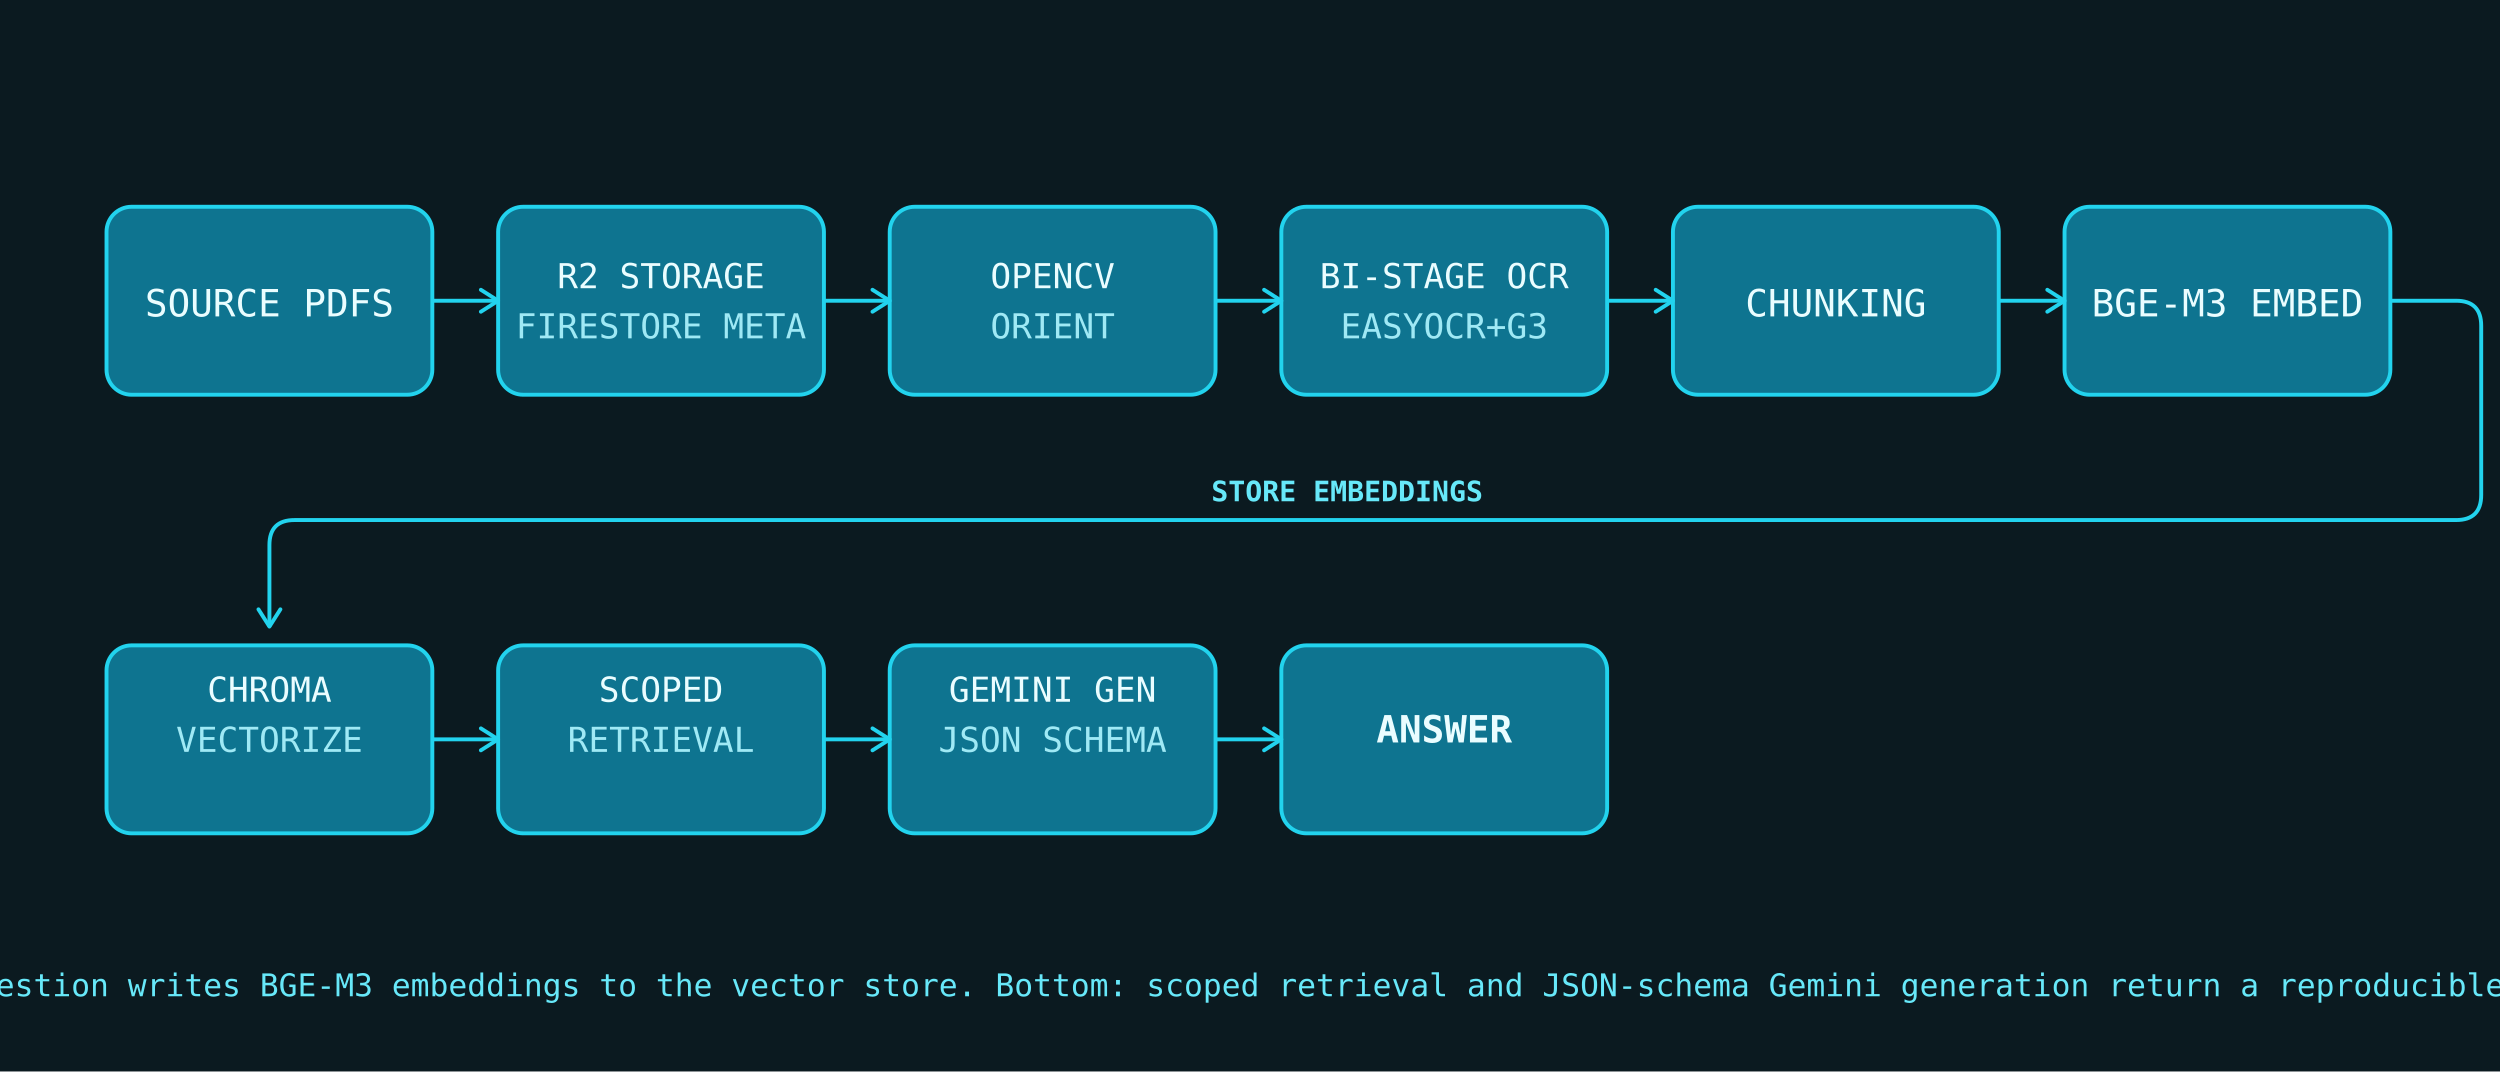
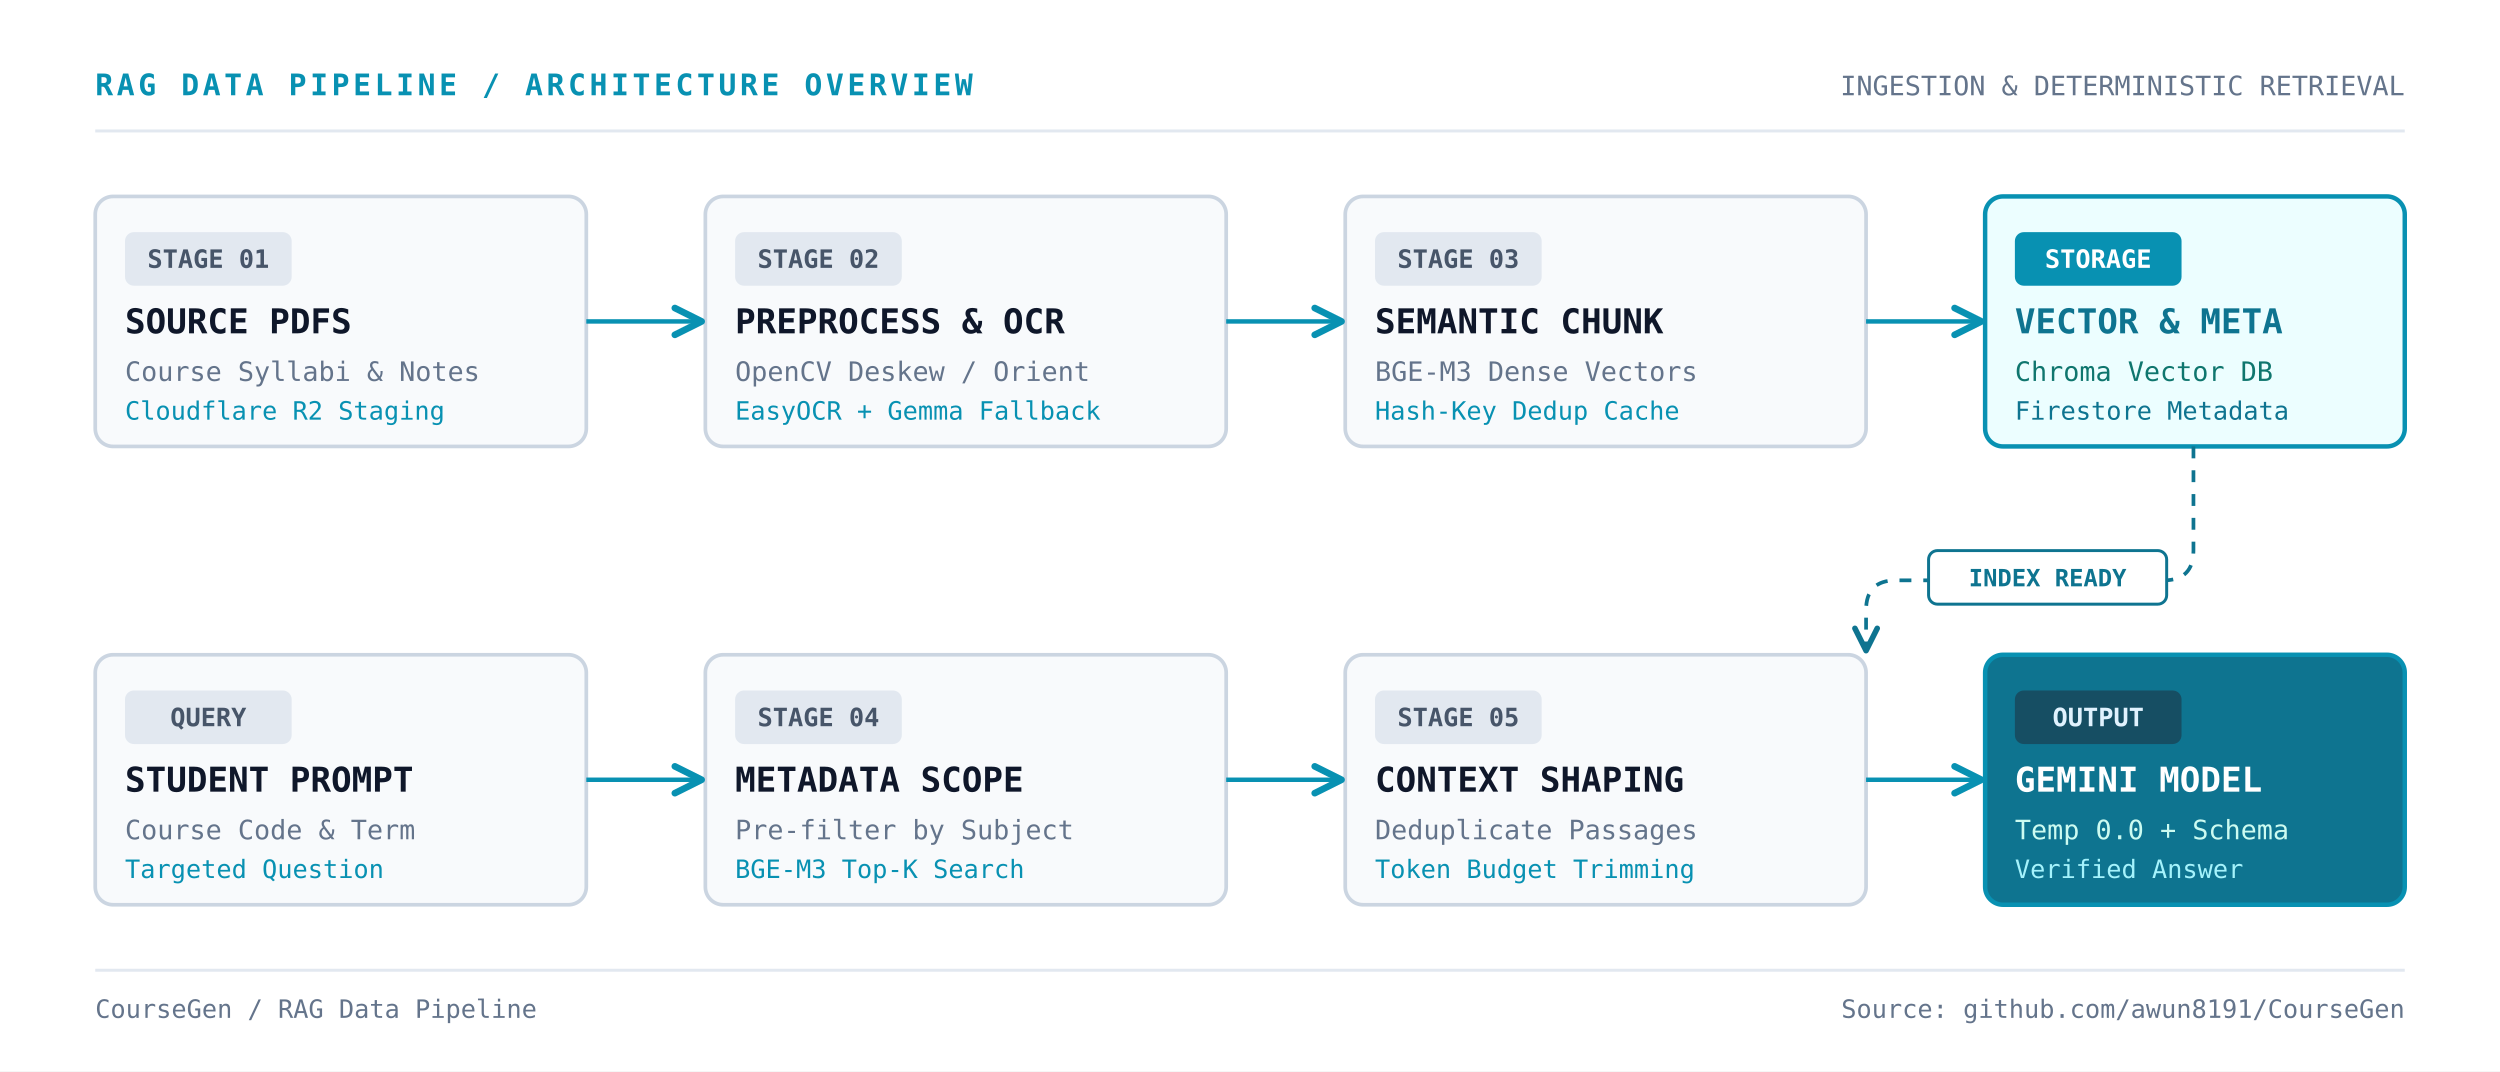
- <svg xmlns="http://www.w3.org/2000/svg" viewBox="0 0 798 342" width="100%" preserveAspectRatio="xMidYMid meet" role="img" font-family="'JetBrains Mono', ui-monospace, SFMono-Regular, Menlo, monospace" style="font-family:'JetBrains Mono',ui-monospace,monospace">
+ <svg xmlns="http://www.w3.org/2000/svg" viewBox="0 0 840 360" width="100%" height="100%" preserveAspectRatio="xMidYMid meet" role="img" font-family="'JetBrains Mono', ui-monospace, Menlo, Consolas, monospace" style="font-family:'JetBrains Mono',ui-monospace,monospace">
  <defs>
-     <marker id="chev" markerWidth="10" markerHeight="10" refX="7" refY="5" orient="auto" markerUnits="userSpaceOnUse">
-       <path d="M1.5 1.5 L7 5 L1.5 8.5" fill="none" stroke="#22d3ee" stroke-width="1.25" stroke-linecap="round" stroke-linejoin="round" />
+     <marker id="arrow-cyan" markerWidth="9" markerHeight="9" refX="7" refY="4.5" orient="auto">
+       <path d="M1.5 1.5 L7.5 4.5 L1.5 7.5" fill="none" stroke="#0891B2" stroke-width="1.5" stroke-linecap="round" stroke-linejoin="round" />
+     </marker>
+     <marker id="arrow-teal" markerWidth="9" markerHeight="9" refX="7" refY="4.5" orient="auto">
+       <path d="M1.5 1.5 L7.5 4.5 L1.5 7.5" fill="none" stroke="#0E7490" stroke-width="1.5" stroke-linecap="round" stroke-linejoin="round" />
    </marker>
  </defs>
-   <rect x="0" y="0" width="798" height="342" fill="#0b1a20" />
-   <rect x="34" y="66" width="104" height="60" rx="8" fill="#0e7490" stroke="#22d3ee" stroke-width="1.25" />
-   <text x="86.0" y="101.0" font-size="12" fill="#eafdff" text-anchor="middle" font-weight="500">SOURCE PDFS</text>
-   <rect x="159" y="66" width="104" height="60" rx="8" fill="#0e7490" stroke="#22d3ee" stroke-width="1.25" />
-   <text x="211.0" y="92.0" font-size="11" fill="#eafdff" text-anchor="middle" font-weight="500">R2 STORAGE</text>
-   <text x="211.0" y="108.0" font-size="11" fill="#9fe9f5" text-anchor="middle">FIRESTORE META</text>
-   <rect x="284" y="66" width="104" height="60" rx="8" fill="#0e7490" stroke="#22d3ee" stroke-width="1.25" />
-   <text x="336.0" y="92.0" font-size="11" fill="#eafdff" text-anchor="middle" font-weight="500">OPENCV</text>
-   <text x="336.0" y="108.0" font-size="11" fill="#9fe9f5" text-anchor="middle">ORIENT</text>
-   <rect x="409" y="66" width="104" height="60" rx="8" fill="#0e7490" stroke="#22d3ee" stroke-width="1.25" />
-   <text x="461.0" y="92.0" font-size="11" fill="#eafdff" text-anchor="middle" font-weight="500">BI-STAGE OCR</text>
-   <text x="461.0" y="108.0" font-size="11" fill="#9fe9f5" text-anchor="middle">EASYOCR+G3</text>
-   <rect x="534" y="66" width="104" height="60" rx="8" fill="#0e7490" stroke="#22d3ee" stroke-width="1.25" />
-   <text x="586.0" y="101.0" font-size="12" fill="#eafdff" text-anchor="middle" font-weight="500">CHUNKING</text>
-   <rect x="659" y="66" width="104" height="60" rx="8" fill="#0e7490" stroke="#22d3ee" stroke-width="1.25" />
-   <text x="711.0" y="101.0" font-size="12" fill="#eafdff" text-anchor="middle" font-weight="500">BGE-M3 EMBED</text>
-   <rect x="34" y="206" width="104" height="60" rx="8" fill="#0e7490" stroke="#22d3ee" stroke-width="1.25" />
-   <text x="86.0" y="224.0" font-size="11" fill="#eafdff" text-anchor="middle" font-weight="500">CHROMA</text>
-   <text x="86.0" y="240.0" font-size="11" fill="#9fe9f5" text-anchor="middle">VECTORIZE</text>
-   <rect x="159" y="206" width="104" height="60" rx="8" fill="#0e7490" stroke="#22d3ee" stroke-width="1.25" />
-   <text x="211.0" y="224.0" font-size="11" fill="#eafdff" text-anchor="middle" font-weight="500">SCOPED</text>
-   <text x="211.0" y="240.0" font-size="11" fill="#9fe9f5" text-anchor="middle">RETRIEVAL</text>
-   <rect x="284" y="206" width="104" height="60" rx="8" fill="#0e7490" stroke="#22d3ee" stroke-width="1.25" />
-   <text x="336.0" y="224.0" font-size="11" fill="#eafdff" text-anchor="middle" font-weight="500">GEMINI GEN</text>
-   <text x="336.0" y="240.0" font-size="11" fill="#9fe9f5" text-anchor="middle">JSON SCHEMA</text>
-   <rect x="409" y="206" width="104" height="60" rx="8" fill="#0e7490" stroke="#22d3ee" stroke-width="1.25" />
-   <text x="461.0" y="237.0" font-size="12" fill="#eafdff" text-anchor="middle" font-weight="600">ANSWER</text>
-   <path d="M138 96 L159 96" fill="none" stroke="#22d3ee" stroke-width="1.25" marker-end="url(#chev)" />
-   <path d="M263 96 L284 96" fill="none" stroke="#22d3ee" stroke-width="1.25" marker-end="url(#chev)" />
-   <path d="M388 96 L409 96" fill="none" stroke="#22d3ee" stroke-width="1.25" marker-end="url(#chev)" />
-   <path d="M513 96 L534 96" fill="none" stroke="#22d3ee" stroke-width="1.25" marker-end="url(#chev)" />
-   <path d="M638 96 L659 96" fill="none" stroke="#22d3ee" stroke-width="1.25" marker-end="url(#chev)" />
-   <path d="M763 96 L784 96 Q792 96 792 104 L792 158 Q792 166 784 166 L94 166 Q86 166 86 174 L86 200" fill="none" stroke="#22d3ee" stroke-width="1.25" marker-end="url(#chev)" />
-   <path d="M138 236 L159 236" fill="none" stroke="#22d3ee" stroke-width="1.25" marker-end="url(#chev)" />
-   <path d="M263 236 L284 236" fill="none" stroke="#22d3ee" stroke-width="1.25" marker-end="url(#chev)" />
-   <path d="M388 236 L409 236" fill="none" stroke="#22d3ee" stroke-width="1.25" marker-end="url(#chev)" />
-   <text x="430" y="160.0" font-size="9" fill="#67e8f9" text-anchor="middle" font-weight="600">STORE EMBEDDINGS</text>
-   <text x="399" y="318" font-size="10" fill="#67e8f9" text-anchor="middle">Top: ingestion writes BGE-M3 embeddings to the vector store. Bottom: scoped retrieval and JSON-schema Gemini generation return a reproducible answer.</text>
+   <rect x="0" y="0" width="840" height="360" fill="#FFFFFF" />
+   <text x="32" y="32" font-size="10" font-weight="600" fill="#0891B2" letter-spacing="0.12em">RAG DATA PIPELINE / ARCHITECTURE OVERVIEW</text>
+   <text x="808" y="32" font-size="9" font-weight="500" fill="#64748B" text-anchor="end">INGESTION &amp; DETERMINISTIC RETRIEVAL</text>
+   <line x1="32" y1="44" x2="808" y2="44" stroke="#E2E8F0" stroke-width="1" />
+   <rect x="32" y="66" width="165" height="84" rx="6" fill="#F8FAFC" stroke="#CBD5E1" stroke-width="1.25" />
+   <rect x="42" y="78" width="56" height="18" rx="3" fill="#E2E8F0" />
+   <text x="70" y="90" font-size="8.5" font-weight="600" fill="#475569" text-anchor="middle">STAGE 01</text>
+   <text x="42" y="112" font-size="11.5" font-weight="600" fill="#0F172A">SOURCE PDFS</text>
+   <text x="42" y="128" font-size="9" fill="#64748B">Course Syllabi &amp; Notes</text>
+   <text x="42" y="141" font-size="8.5" fill="#0891B2">Cloudflare R2 Staging</text>
+   <rect x="237" y="66" width="175" height="84" rx="6" fill="#F8FAFC" stroke="#CBD5E1" stroke-width="1.25" />
+   <rect x="247" y="78" width="56" height="18" rx="3" fill="#E2E8F0" />
+   <text x="275" y="90" font-size="8.5" font-weight="600" fill="#475569" text-anchor="middle">STAGE 02</text>
+   <text x="247" y="112" font-size="11.5" font-weight="600" fill="#0F172A">PREPROCESS &amp; OCR</text>
+   <text x="247" y="128" font-size="9" fill="#64748B">OpenCV Deskew / Orient</text>
+   <text x="247" y="141" font-size="8.5" fill="#0891B2">EasyOCR + Gemma Fallback</text>
+   <rect x="452" y="66" width="175" height="84" rx="6" fill="#F8FAFC" stroke="#CBD5E1" stroke-width="1.25" />
+   <rect x="462" y="78" width="56" height="18" rx="3" fill="#E2E8F0" />
+   <text x="490" y="90" font-size="8.5" font-weight="600" fill="#475569" text-anchor="middle">STAGE 03</text>
+   <text x="462" y="112" font-size="11.5" font-weight="600" fill="#0F172A">SEMANTIC CHUNK</text>
+   <text x="462" y="128" font-size="9" fill="#64748B">BGE-M3 Dense Vectors</text>
+   <text x="462" y="141" font-size="8.5" fill="#0891B2">Hash-Key Dedup Cache</text>
+   <rect x="667" y="66" width="141" height="84" rx="6" fill="#ECFEFF" stroke="#0891B2" stroke-width="1.5" />
+   <rect x="677" y="78" width="56" height="18" rx="3" fill="#0891B2" />
+   <text x="705" y="90" font-size="8.5" font-weight="600" fill="#FFFFFF" text-anchor="middle">STORAGE</text>
+   <text x="677" y="112" font-size="11.5" font-weight="600" fill="#0E7490">VECTOR &amp; META</text>
+   <text x="677" y="128" font-size="9" fill="#0F766E">Chroma Vector DB</text>
+   <text x="677" y="141" font-size="8.5" fill="#0E7490">Firestore Metadata</text>
+   <path d="M197 108 L235 108" fill="none" stroke="#0891B2" stroke-width="1.5" marker-end="url(#arrow-cyan)" />
+   <path d="M412 108 L450 108" fill="none" stroke="#0891B2" stroke-width="1.5" marker-end="url(#arrow-cyan)" />
+   <path d="M627 108 L665 108" fill="none" stroke="#0891B2" stroke-width="1.5" marker-end="url(#arrow-cyan)" />
+   <path d="M737 150 L737 185 Q737 195 727 195 L637 195 Q627 195 627 205 L627 218" fill="none" stroke="#0E7490" stroke-width="1.25" stroke-dasharray="4 4" marker-end="url(#arrow-teal)" />
+   <rect x="648" y="185" width="80" height="18" rx="3" fill="#FFFFFF" stroke="#0E7490" stroke-width="1" />
+   <text x="688" y="197" font-size="8" font-weight="600" fill="#0E7490" text-anchor="middle">INDEX READY</text>
+   <rect x="32" y="220" width="165" height="84" rx="6" fill="#F8FAFC" stroke="#CBD5E1" stroke-width="1.25" />
+   <rect x="42" y="232" width="56" height="18" rx="3" fill="#E2E8F0" />
+   <text x="70" y="244" font-size="8.5" font-weight="600" fill="#475569" text-anchor="middle">QUERY</text>
+   <text x="42" y="266" font-size="11.5" font-weight="600" fill="#0F172A">STUDENT PROMPT</text>
+   <text x="42" y="282" font-size="9" fill="#64748B">Course Code &amp; Term</text>
+   <text x="42" y="295" font-size="8.5" fill="#0891B2">Targeted Question</text>
+   <rect x="237" y="220" width="175" height="84" rx="6" fill="#F8FAFC" stroke="#CBD5E1" stroke-width="1.25" />
+   <rect x="247" y="232" width="56" height="18" rx="3" fill="#E2E8F0" />
+   <text x="275" y="244" font-size="8.5" font-weight="600" fill="#475569" text-anchor="middle">STAGE 04</text>
+   <text x="247" y="266" font-size="11.5" font-weight="600" fill="#0F172A">METADATA SCOPE</text>
+   <text x="247" y="282" font-size="9" fill="#64748B">Pre-filter by Subject</text>
+   <text x="247" y="295" font-size="8.5" fill="#0891B2">BGE-M3 Top-K Search</text>
+   <rect x="452" y="220" width="175" height="84" rx="6" fill="#F8FAFC" stroke="#CBD5E1" stroke-width="1.25" />
+   <rect x="462" y="232" width="56" height="18" rx="3" fill="#E2E8F0" />
+   <text x="490" y="244" font-size="8.5" font-weight="600" fill="#475569" text-anchor="middle">STAGE 05</text>
+   <text x="462" y="266" font-size="11.5" font-weight="600" fill="#0F172A">CONTEXT SHAPING</text>
+   <text x="462" y="282" font-size="9" fill="#64748B">Deduplicate Passages</text>
+   <text x="462" y="295" font-size="8.5" fill="#0891B2">Token Budget Trimming</text>
+   <rect x="667" y="220" width="141" height="84" rx="6" fill="#0E7490" stroke="#0891B2" stroke-width="1.5" />
+   <rect x="677" y="232" width="56" height="18" rx="3" fill="#164E63" />
+   <text x="705" y="244" font-size="8.5" font-weight="600" fill="#E0F2FE" text-anchor="middle">OUTPUT</text>
+   <text x="677" y="266" font-size="11.5" font-weight="600" fill="#FFFFFF">GEMINI MODEL</text>
+   <text x="677" y="282" font-size="9" fill="#CCFBF1">Temp 0.0 + Schema</text>
+   <text x="677" y="295" font-size="8.5" fill="#A5F3FC">Verified Answer</text>
+   <path d="M197 262 L235 262" fill="none" stroke="#0891B2" stroke-width="1.5" marker-end="url(#arrow-cyan)" />
+   <path d="M412 262 L450 262" fill="none" stroke="#0891B2" stroke-width="1.5" marker-end="url(#arrow-cyan)" />
+   <path d="M627 262 L665 262" fill="none" stroke="#0891B2" stroke-width="1.5" marker-end="url(#arrow-cyan)" />
+   <line x1="32" y1="326" x2="808" y2="326" stroke="#E2E8F0" stroke-width="1" />
+   <text x="32" y="342" font-size="8.5" fill="#64748B">CourseGen / RAG Data Pipeline</text>
+   <text x="808" y="342" font-size="8.5" fill="#64748B" text-anchor="end">Source: github.com/awun8191/CourseGen</text>
</svg>
